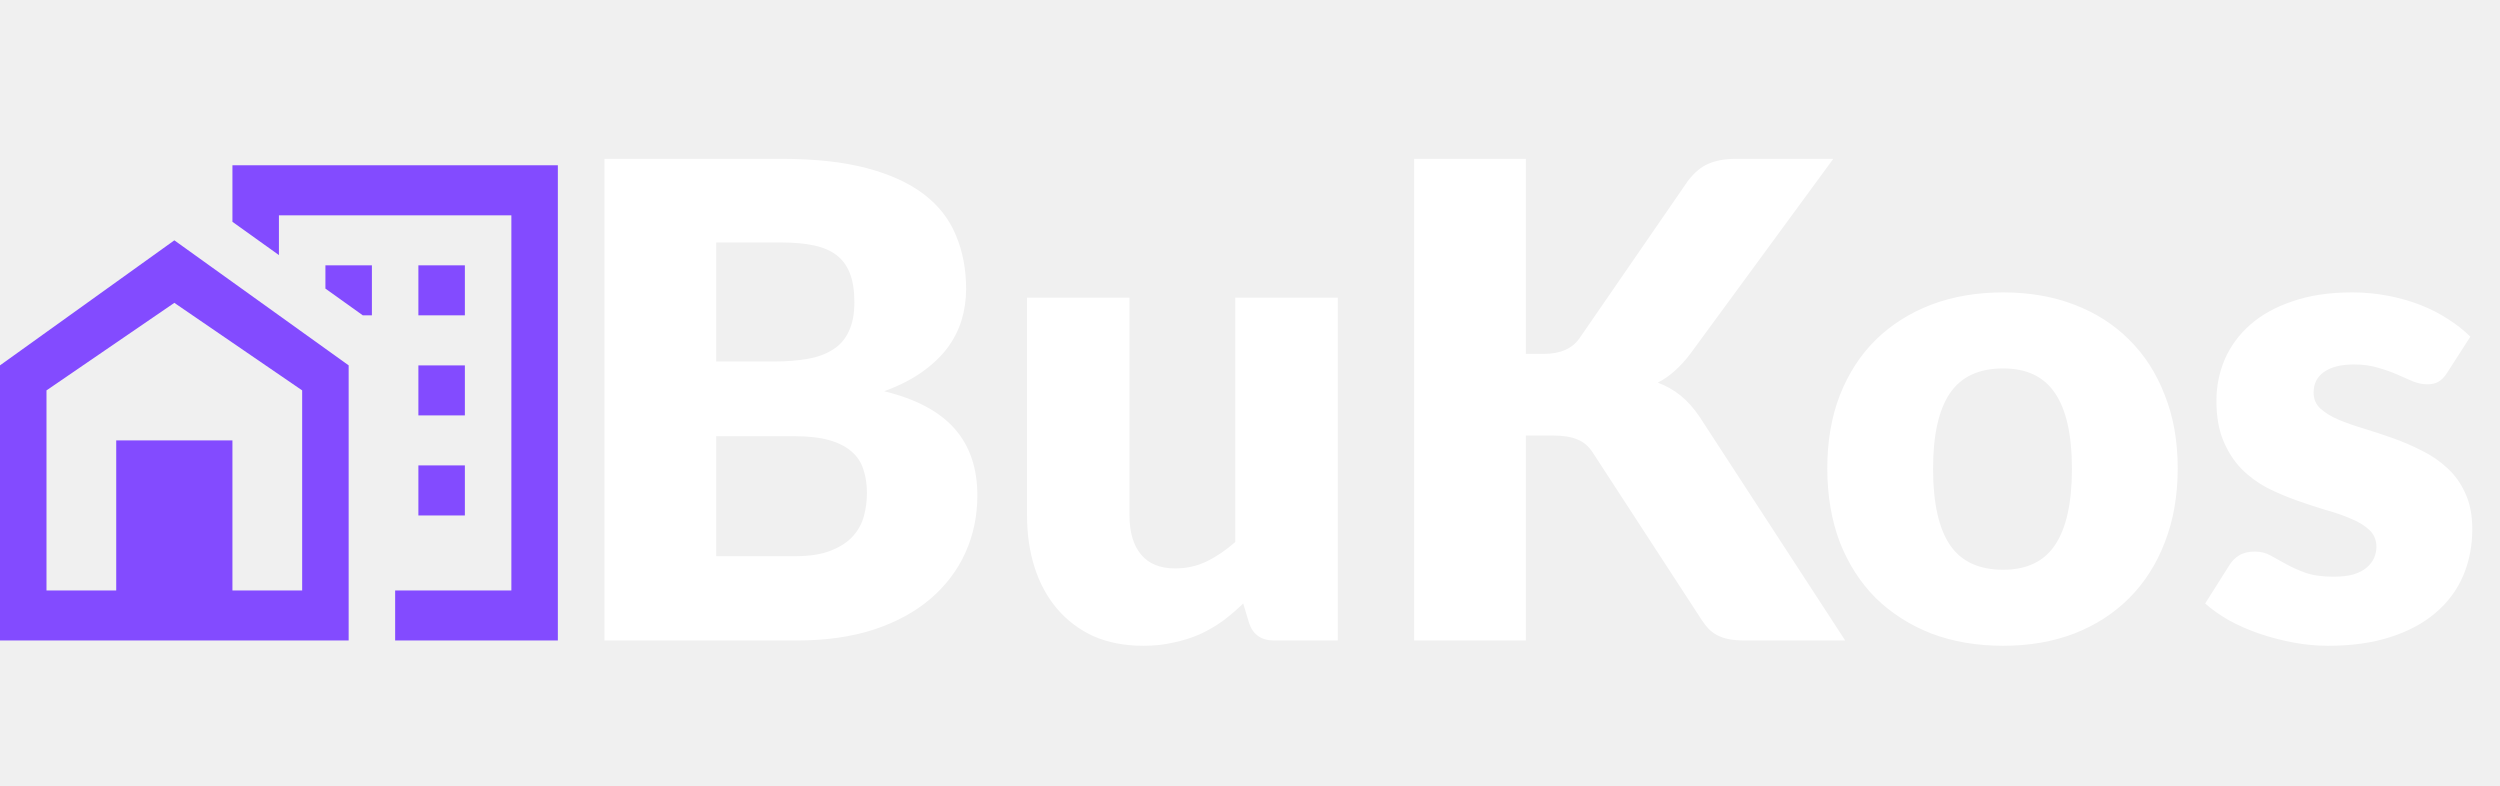
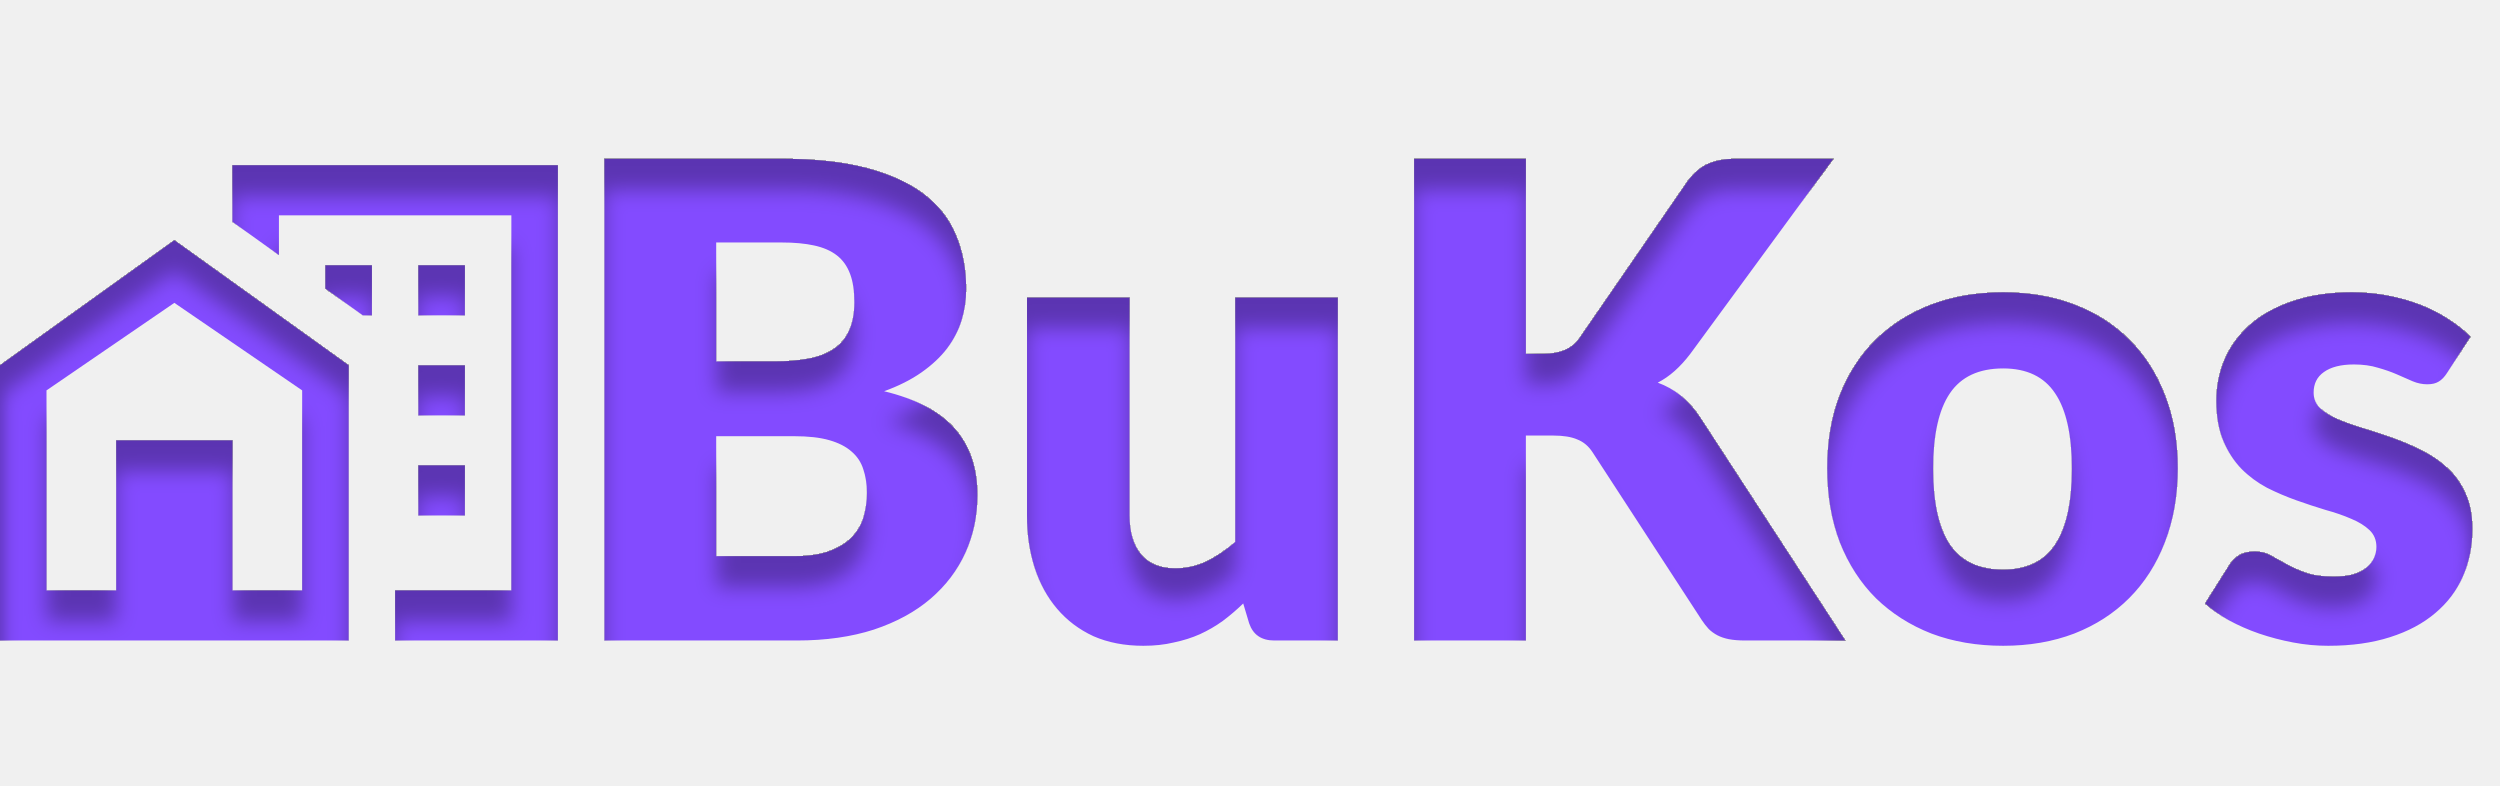
<svg xmlns="http://www.w3.org/2000/svg" width="121" height="38" viewBox="0 0 121 38" fill="none">
-   <path d="M38.472 26.92C39.187 26.92 39.768 26.829 40.216 26.648C40.675 26.467 41.032 26.232 41.288 25.944C41.544 25.656 41.72 25.331 41.816 24.968C41.912 24.605 41.96 24.237 41.96 23.864C41.96 23.437 41.901 23.053 41.784 22.712C41.677 22.371 41.485 22.083 41.208 21.848C40.941 21.613 40.584 21.432 40.136 21.304C39.688 21.176 39.123 21.112 38.44 21.112H34.664V26.92H38.472ZM34.664 11.736V17.496H37.48C38.077 17.496 38.616 17.453 39.096 17.368C39.576 17.283 39.981 17.133 40.312 16.92C40.653 16.707 40.909 16.413 41.08 16.04C41.261 15.667 41.352 15.197 41.352 14.632C41.352 14.077 41.283 13.619 41.144 13.256C41.005 12.883 40.792 12.584 40.504 12.36C40.216 12.136 39.848 11.976 39.4 11.88C38.963 11.784 38.44 11.736 37.832 11.736H34.664ZM37.832 7.688C39.443 7.688 40.813 7.837 41.944 8.136C43.075 8.435 43.997 8.856 44.712 9.4C45.427 9.944 45.944 10.605 46.264 11.384C46.595 12.163 46.76 13.032 46.76 13.992C46.76 14.515 46.685 15.021 46.536 15.512C46.387 15.992 46.152 16.445 45.832 16.872C45.512 17.288 45.101 17.672 44.6 18.024C44.099 18.376 43.496 18.68 42.792 18.936C44.328 19.309 45.464 19.912 46.2 20.744C46.936 21.576 47.304 22.653 47.304 23.976C47.304 24.968 47.112 25.891 46.728 26.744C46.344 27.597 45.779 28.344 45.032 28.984C44.296 29.613 43.384 30.109 42.296 30.472C41.208 30.824 39.965 31 38.568 31H29.256V7.688H37.832ZM64.748 14.408V31H61.675C61.057 31 60.651 30.723 60.459 30.168L60.172 29.208C59.852 29.517 59.521 29.8 59.179 30.056C58.838 30.301 58.47 30.515 58.075 30.696C57.691 30.867 57.27 31 56.812 31.096C56.364 31.203 55.873 31.256 55.34 31.256C54.433 31.256 53.627 31.101 52.923 30.792C52.23 30.472 51.644 30.029 51.163 29.464C50.684 28.899 50.321 28.232 50.075 27.464C49.83 26.696 49.708 25.853 49.708 24.936V14.408H54.667V24.936C54.667 25.757 54.854 26.392 55.227 26.84C55.601 27.288 56.15 27.512 56.876 27.512C57.419 27.512 57.926 27.4 58.395 27.176C58.876 26.941 59.34 26.627 59.788 26.232V14.408H64.748ZM73.852 17.128H74.716C75.516 17.128 76.091 16.877 76.444 16.376L81.692 8.76C82.001 8.355 82.332 8.077 82.683 7.928C83.046 7.768 83.494 7.688 84.028 7.688H88.731L81.82 17.112C81.329 17.763 80.801 18.232 80.236 18.52C80.641 18.669 81.009 18.877 81.34 19.144C81.67 19.411 81.98 19.757 82.267 20.184L89.308 31H84.475C84.166 31 83.9 30.979 83.675 30.936C83.462 30.893 83.275 30.829 83.115 30.744C82.956 30.659 82.817 30.557 82.7 30.44C82.582 30.312 82.47 30.168 82.364 30.008L77.084 21.896C76.891 21.597 76.646 21.389 76.347 21.272C76.059 21.144 75.665 21.08 75.163 21.08H73.852V31H68.444V7.688H73.852V17.128ZM96.953 14.152C98.212 14.152 99.358 14.349 100.393 14.744C101.428 15.139 102.313 15.704 103.049 16.44C103.796 17.176 104.372 18.072 104.777 19.128C105.193 20.173 105.401 21.352 105.401 22.664C105.401 23.987 105.193 25.181 104.777 26.248C104.372 27.304 103.796 28.205 103.049 28.952C102.313 29.688 101.428 30.259 100.393 30.664C99.358 31.059 98.212 31.256 96.953 31.256C95.684 31.256 94.526 31.059 93.481 30.664C92.446 30.259 91.55 29.688 90.793 28.952C90.046 28.205 89.465 27.304 89.049 26.248C88.644 25.181 88.441 23.987 88.441 22.664C88.441 21.352 88.644 20.173 89.049 19.128C89.465 18.072 90.046 17.176 90.793 16.44C91.55 15.704 92.446 15.139 93.481 14.744C94.526 14.349 95.684 14.152 96.953 14.152ZM96.953 27.576C98.094 27.576 98.932 27.176 99.465 26.376C100.009 25.565 100.281 24.339 100.281 22.696C100.281 21.053 100.009 19.832 99.465 19.032C98.932 18.232 98.094 17.832 96.953 17.832C95.78 17.832 94.921 18.232 94.377 19.032C93.833 19.832 93.561 21.053 93.561 22.696C93.561 24.339 93.833 25.565 94.377 26.376C94.921 27.176 95.78 27.576 96.953 27.576ZM118.443 18.04C118.315 18.243 118.176 18.387 118.027 18.472C117.888 18.557 117.707 18.6 117.483 18.6C117.248 18.6 117.013 18.552 116.779 18.456C116.544 18.349 116.288 18.237 116.011 18.12C115.744 18.003 115.44 17.896 115.099 17.8C114.757 17.693 114.368 17.64 113.931 17.64C113.301 17.64 112.816 17.763 112.475 18.008C112.144 18.243 111.979 18.573 111.979 19C111.979 19.309 112.085 19.565 112.299 19.768C112.523 19.971 112.816 20.152 113.179 20.312C113.541 20.461 113.952 20.605 114.411 20.744C114.869 20.883 115.339 21.037 115.819 21.208C116.299 21.379 116.768 21.581 117.227 21.816C117.685 22.04 118.096 22.323 118.459 22.664C118.821 22.995 119.109 23.4 119.323 23.88C119.547 24.36 119.659 24.936 119.659 25.608C119.659 26.429 119.509 27.187 119.211 27.88C118.912 28.573 118.464 29.171 117.867 29.672C117.28 30.173 116.549 30.563 115.675 30.84C114.811 31.117 113.813 31.256 112.683 31.256C112.117 31.256 111.552 31.203 110.987 31.096C110.421 30.989 109.872 30.845 109.339 30.664C108.816 30.483 108.331 30.269 107.883 30.024C107.435 29.768 107.051 29.496 106.731 29.208L107.883 27.384C108.011 27.171 108.171 27.005 108.363 26.888C108.565 26.76 108.821 26.696 109.131 26.696C109.419 26.696 109.675 26.76 109.899 26.888C110.133 27.016 110.384 27.155 110.651 27.304C110.917 27.453 111.227 27.592 111.579 27.72C111.941 27.848 112.395 27.912 112.939 27.912C113.323 27.912 113.648 27.875 113.915 27.8C114.181 27.715 114.395 27.603 114.555 27.464C114.715 27.325 114.832 27.171 114.907 27C114.981 26.829 115.019 26.653 115.019 26.472C115.019 26.141 114.907 25.869 114.683 25.656C114.459 25.443 114.165 25.261 113.803 25.112C113.44 24.952 113.024 24.808 112.555 24.68C112.096 24.541 111.627 24.387 111.147 24.216C110.667 24.045 110.192 23.843 109.723 23.608C109.264 23.363 108.853 23.059 108.491 22.696C108.128 22.323 107.835 21.869 107.611 21.336C107.387 20.803 107.275 20.157 107.275 19.4C107.275 18.696 107.408 18.029 107.675 17.4C107.952 16.76 108.363 16.2 108.907 15.72C109.451 15.24 110.133 14.861 110.955 14.584C111.776 14.296 112.736 14.152 113.835 14.152C114.432 14.152 115.008 14.205 115.563 14.312C116.128 14.419 116.656 14.568 117.147 14.76C117.637 14.952 118.085 15.181 118.491 15.448C118.896 15.704 119.253 15.987 119.563 16.296L118.443 18.04Z" fill="white" />
-   <path d="M11.25 8V10.736L13.5 12.346V10.421H24.75V28.579H19.125V31H27V8H11.25ZM8.438 11.632L0 17.684V31H16.875V17.684L8.438 11.632ZM15.75 12.842V13.968L17.561 15.263H18V12.842H15.75ZM20.25 12.842V15.263H22.5V12.842H20.25ZM8.438 14.658L14.625 18.895V28.579H11.25V21.316H5.625V28.579H2.25V18.895L8.438 14.658ZM20.25 17.684V20.105H22.5V17.684H20.25ZM20.25 22.526V24.947H22.5V22.526H20.25Z" fill="#834BFF" />
+   <g filter="url(#filter0_i_759_28)">
+     <path d="M38.472 26.92C39.187 26.92 39.768 26.829 40.216 26.648C40.675 26.467 41.032 26.232 41.288 25.944C41.544 25.656 41.72 25.331 41.816 24.968C41.912 24.605 41.96 24.237 41.96 23.864C41.96 23.437 41.901 23.053 41.784 22.712C41.677 22.371 41.485 22.083 41.208 21.848C40.941 21.613 40.584 21.432 40.136 21.304C39.688 21.176 39.123 21.112 38.44 21.112H34.664V26.92H38.472ZM34.664 11.736V17.496H37.48C38.077 17.496 38.616 17.453 39.096 17.368C39.576 17.283 39.981 17.133 40.312 16.92C40.653 16.707 40.909 16.413 41.08 16.04C41.261 15.667 41.352 15.197 41.352 14.632C41.352 14.077 41.283 13.619 41.144 13.256C41.005 12.883 40.792 12.584 40.504 12.36C40.216 12.136 39.848 11.976 39.4 11.88C38.963 11.784 38.44 11.736 37.832 11.736H34.664ZM37.832 7.688C39.443 7.688 40.813 7.837 41.944 8.136C43.075 8.435 43.997 8.856 44.712 9.4C45.427 9.944 45.944 10.605 46.264 11.384C46.595 12.163 46.76 13.032 46.76 13.992C46.76 14.515 46.685 15.021 46.536 15.512C46.387 15.992 46.152 16.445 45.832 16.872C45.512 17.288 45.101 17.672 44.6 18.024C44.099 18.376 43.496 18.68 42.792 18.936C44.328 19.309 45.464 19.912 46.2 20.744C46.936 21.576 47.304 22.653 47.304 23.976C47.304 24.968 47.112 25.891 46.728 26.744C46.344 27.597 45.779 28.344 45.032 28.984C44.296 29.613 43.384 30.109 42.296 30.472C41.208 30.824 39.965 31 38.568 31H29.256V7.688H37.832ZM64.748 14.408V31H61.675C61.057 31 60.651 30.723 60.459 30.168L60.172 29.208C59.852 29.517 59.521 29.8 59.179 30.056C58.838 30.301 58.47 30.515 58.075 30.696C57.691 30.867 57.27 31 56.812 31.096C56.364 31.203 55.873 31.256 55.34 31.256C54.433 31.256 53.627 31.101 52.923 30.792C52.23 30.472 51.644 30.029 51.163 29.464C50.684 28.899 50.321 28.232 50.075 27.464C49.83 26.696 49.708 25.853 49.708 24.936V14.408H54.667V24.936C54.667 25.757 54.854 26.392 55.227 26.84C55.601 27.288 56.15 27.512 56.876 27.512C57.419 27.512 57.926 27.4 58.395 27.176C58.876 26.941 59.34 26.627 59.788 26.232V14.408H64.748ZM73.852 17.128H74.716C75.516 17.128 76.091 16.877 76.444 16.376L81.692 8.76C82.001 8.355 82.332 8.077 82.683 7.928C83.046 7.768 83.494 7.688 84.028 7.688H88.731L81.82 17.112C81.329 17.763 80.801 18.232 80.236 18.52C80.641 18.669 81.009 18.877 81.34 19.144C81.67 19.411 81.98 19.757 82.267 20.184L89.308 31H84.475C84.166 31 83.9 30.979 83.675 30.936C83.462 30.893 83.275 30.829 83.115 30.744C82.956 30.659 82.817 30.557 82.7 30.44C82.582 30.312 82.47 30.168 82.364 30.008L77.084 21.896C76.891 21.597 76.646 21.389 76.347 21.272C76.059 21.144 75.665 21.08 75.163 21.08H73.852V31H68.444V7.688H73.852V17.128ZM96.953 14.152C98.212 14.152 99.358 14.349 100.393 14.744C101.428 15.139 102.313 15.704 103.049 16.44C103.796 17.176 104.372 18.072 104.777 19.128C105.193 20.173 105.401 21.352 105.401 22.664C105.401 23.987 105.193 25.181 104.777 26.248C104.372 27.304 103.796 28.205 103.049 28.952C102.313 29.688 101.428 30.259 100.393 30.664C99.358 31.059 98.212 31.256 96.953 31.256C95.684 31.256 94.526 31.059 93.481 30.664C92.446 30.259 91.55 29.688 90.793 28.952C90.046 28.205 89.465 27.304 89.049 26.248C88.644 25.181 88.441 23.987 88.441 22.664C88.441 21.352 88.644 20.173 89.049 19.128C89.465 18.072 90.046 17.176 90.793 16.44C91.55 15.704 92.446 15.139 93.481 14.744C94.526 14.349 95.684 14.152 96.953 14.152ZM96.953 27.576C98.094 27.576 98.932 27.176 99.465 26.376C100.009 25.565 100.281 24.339 100.281 22.696C100.281 21.053 100.009 19.832 99.465 19.032C98.932 18.232 98.094 17.832 96.953 17.832C95.78 17.832 94.921 18.232 94.377 19.032C93.833 19.832 93.561 21.053 93.561 22.696C93.561 24.339 93.833 25.565 94.377 26.376C94.921 27.176 95.78 27.576 96.953 27.576ZM118.443 18.04C118.315 18.243 118.176 18.387 118.027 18.472C117.888 18.557 117.707 18.6 117.483 18.6C117.248 18.6 117.013 18.552 116.779 18.456C116.544 18.349 116.288 18.237 116.011 18.12C115.744 18.003 115.44 17.896 115.099 17.8C114.757 17.693 114.368 17.64 113.931 17.64C113.301 17.64 112.816 17.763 112.475 18.008C112.144 18.243 111.979 18.573 111.979 19C111.979 19.309 112.085 19.565 112.299 19.768C112.523 19.971 112.816 20.152 113.179 20.312C113.541 20.461 113.952 20.605 114.411 20.744C114.869 20.883 115.339 21.037 115.819 21.208C116.299 21.379 116.768 21.581 117.227 21.816C117.685 22.04 118.096 22.323 118.459 22.664C118.821 22.995 119.109 23.4 119.323 23.88C119.547 24.36 119.659 24.936 119.659 25.608C119.659 26.429 119.509 27.187 119.211 27.88C118.912 28.573 118.464 29.171 117.867 29.672C117.28 30.173 116.549 30.563 115.675 30.84C114.811 31.117 113.813 31.256 112.683 31.256C112.117 31.256 111.552 31.203 110.987 31.096C110.421 30.989 109.872 30.845 109.339 30.664C108.816 30.483 108.331 30.269 107.883 30.024C107.435 29.768 107.051 29.496 106.731 29.208L107.883 27.384C108.011 27.171 108.171 27.005 108.363 26.888C108.565 26.76 108.821 26.696 109.131 26.696C109.419 26.696 109.675 26.76 109.899 26.888C110.133 27.016 110.384 27.155 110.651 27.304C110.917 27.453 111.227 27.592 111.579 27.72C111.941 27.848 112.395 27.912 112.939 27.912C113.323 27.912 113.648 27.875 113.915 27.8C114.181 27.715 114.395 27.603 114.555 27.464C114.715 27.325 114.832 27.171 114.907 27C114.981 26.829 115.019 26.653 115.019 26.472C115.019 26.141 114.907 25.869 114.683 25.656C114.459 25.443 114.165 25.261 113.803 25.112C113.44 24.952 113.024 24.808 112.555 24.68C112.096 24.541 111.627 24.387 111.147 24.216C110.667 24.045 110.192 23.843 109.723 23.608C109.264 23.363 108.853 23.059 108.491 22.696C108.128 22.323 107.835 21.869 107.611 21.336C107.387 20.803 107.275 20.157 107.275 19.4C107.275 18.696 107.408 18.029 107.675 17.4C107.952 16.76 108.363 16.2 108.907 15.72C109.451 15.24 110.133 14.861 110.955 14.584C111.776 14.296 112.736 14.152 113.835 14.152C114.432 14.152 115.008 14.205 115.563 14.312C116.128 14.419 116.656 14.568 117.147 14.76C117.637 14.952 118.085 15.181 118.491 15.448C118.896 15.704 119.253 15.987 119.563 16.296L118.443 18.04Z" fill="#834BFF" />
+     <path d="M11.25 8V10.736L13.5 12.346V10.421H24.75V28.579H19.125V31H27V8H11.25ZM8.438 11.632L0 17.684V31H16.875V17.684L8.438 11.632ZM15.75 12.842V13.968L17.561 15.263H18V12.842H15.75ZM20.25 12.842V15.263H22.5V12.842H20.25ZM8.438 14.658L14.625 18.895V28.579H11.25V21.316H5.625V28.579H2.25V18.895L8.438 14.658ZM20.25 17.684V20.105H22.5V17.684H20.25ZM20.25 22.526V24.947H22.5V22.526H20.25Z" fill="#834BFF" />
+   </g>
+   <defs>
+     <filter id="filter0_i_759_28" x="0" y="7.688" width="119.659" height="24.567" filterUnits="userSpaceOnUse" color-interpolation-filters="sRGB">
+       <feFlood flood-opacity="0" result="BackgroundImageFix" />
+       <feBlend mode="normal" in="SourceGraphic" in2="BackgroundImageFix" result="shape" />
+       <feColorMatrix in="SourceAlpha" type="matrix" values="0 0 0 0 0 0 0 0 0 0 0 0 0 0 0 0 0 0 127 0" result="hardAlpha" />
+       <feOffset dy="1.5" />
+       <feGaussianBlur stdDeviation="0.5" />
+       <feComposite in2="hardAlpha" operator="arithmetic" k2="-1" k3="1" />
+       <feColorMatrix type="matrix" values="0 0 0 0 0 0 0 0 0 0 0 0 0 0 0 0 0 0 0.3 0" />
+       <feBlend mode="normal" in2="shape" result="effect1_innerShadow_759_28" />
+     </filter>
+   </defs>
</svg>
